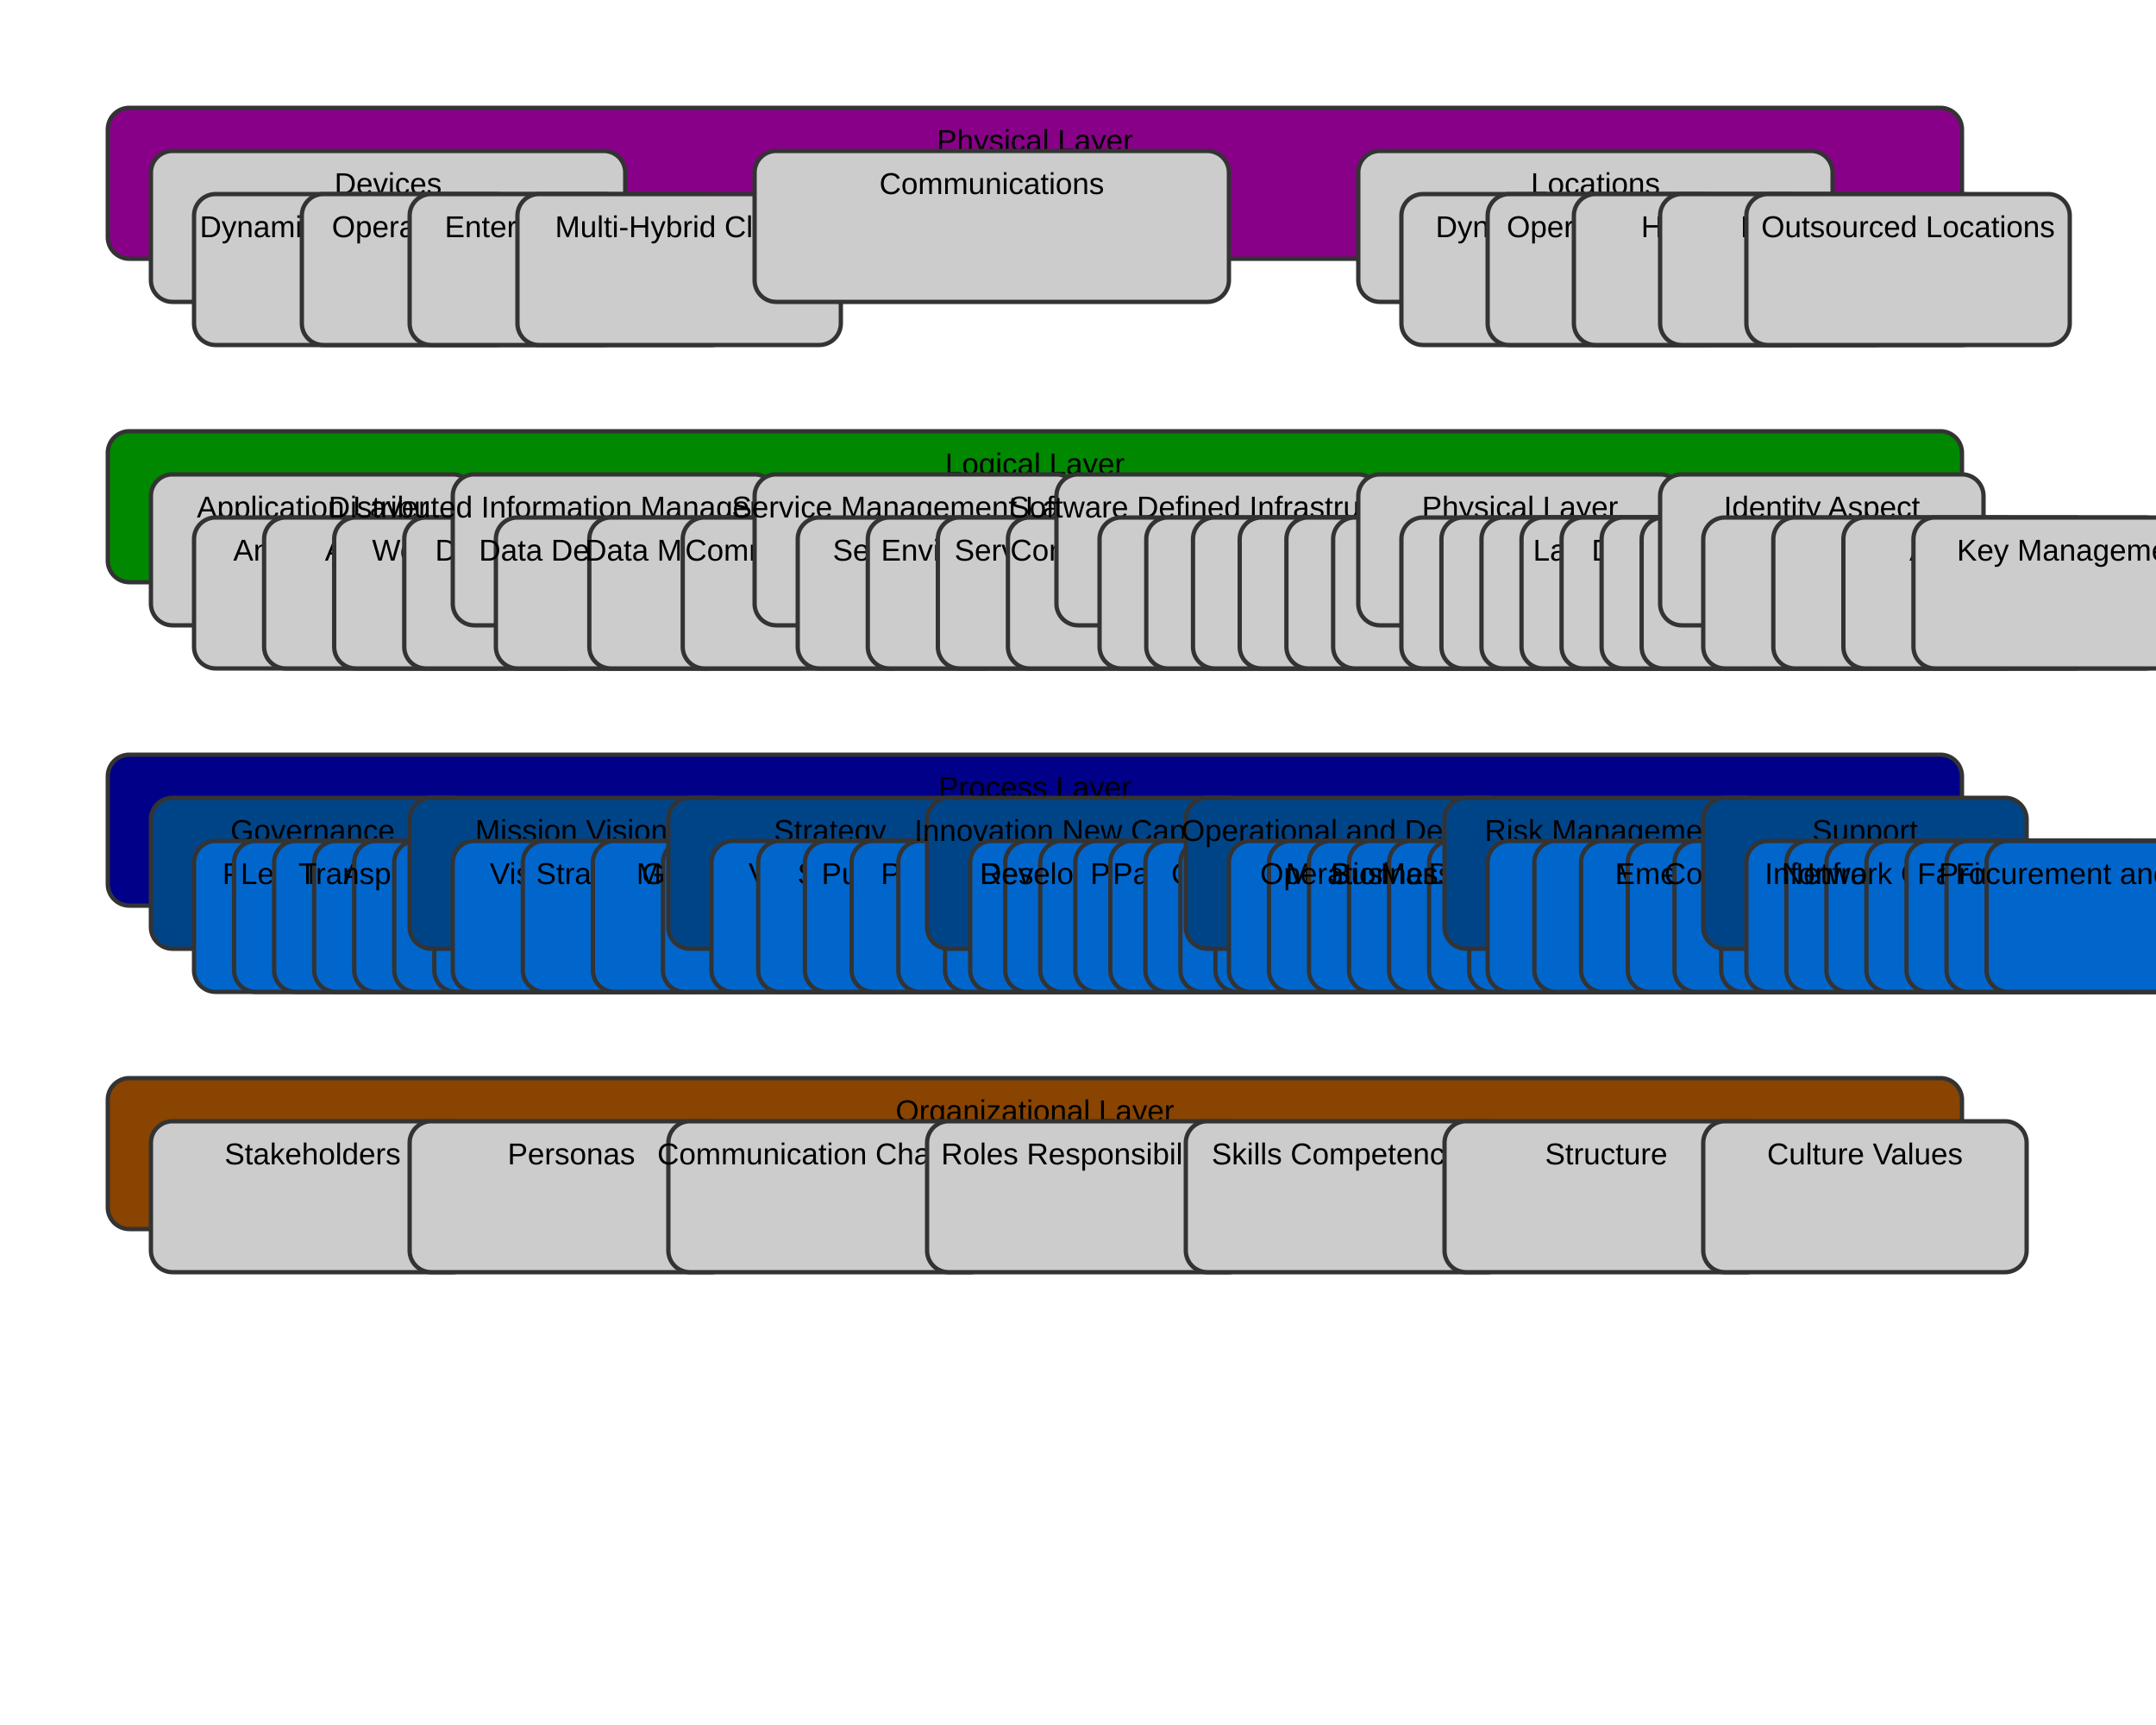
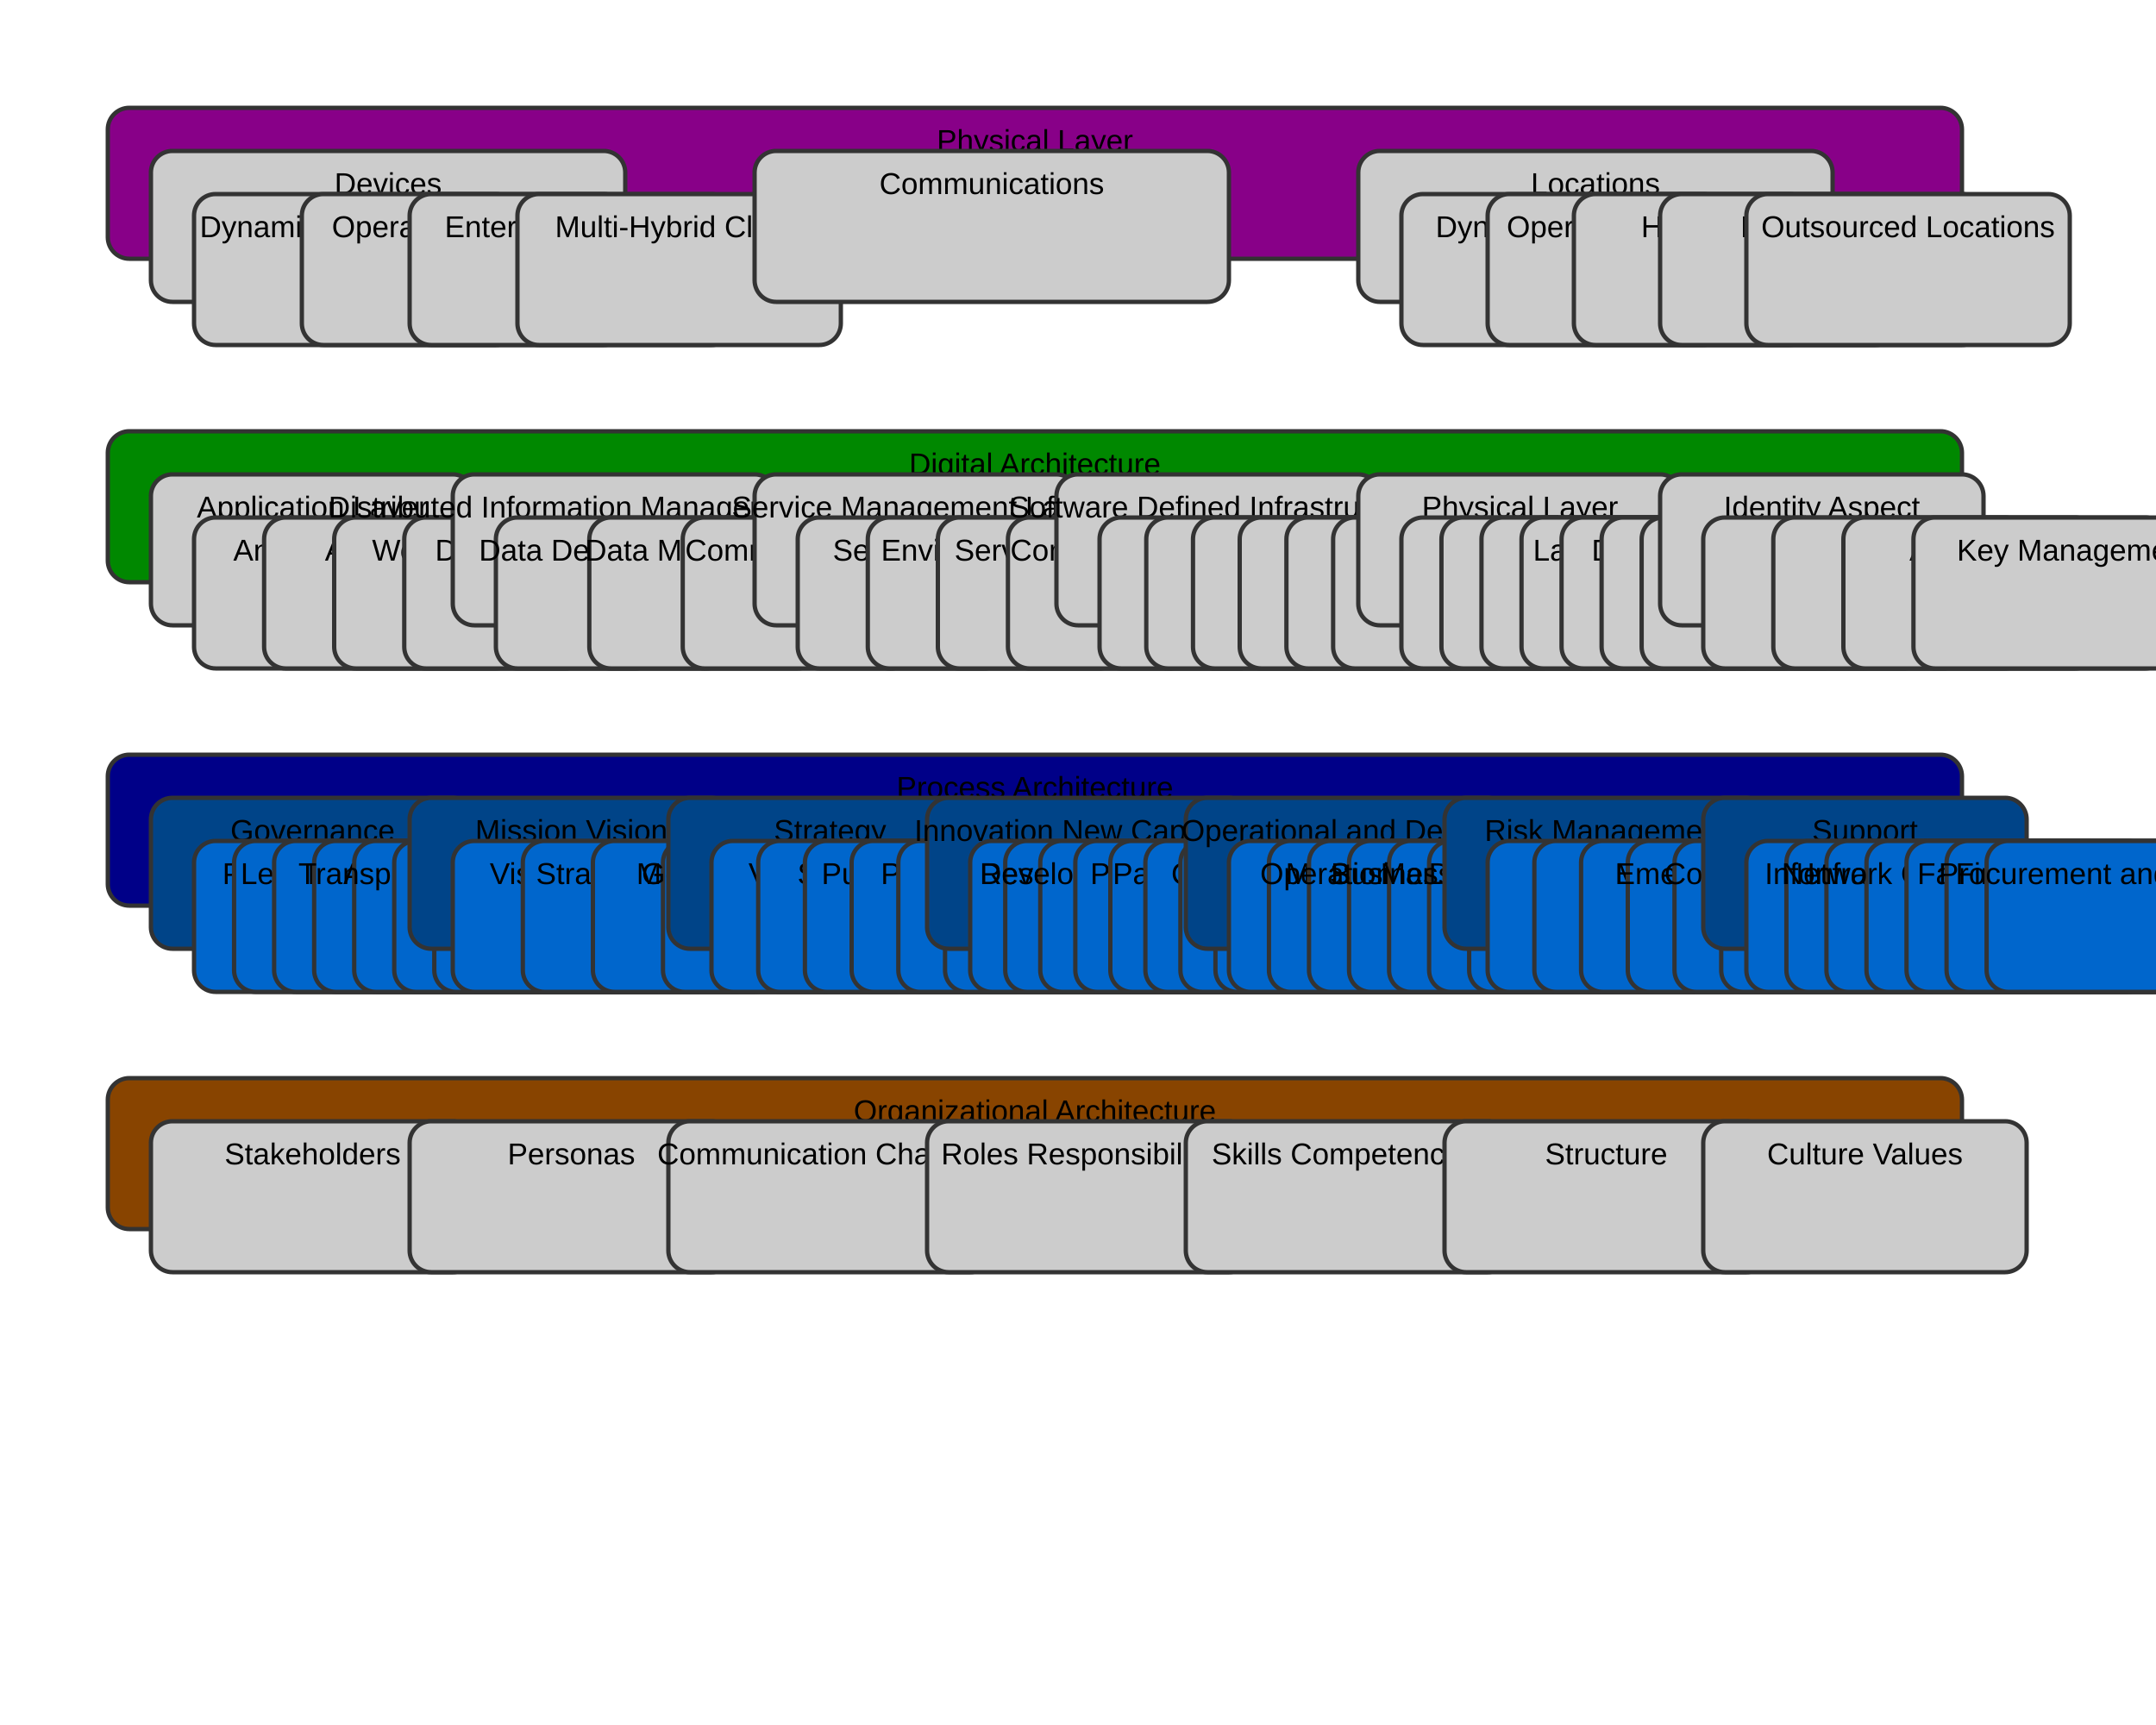
<svg xmlns="http://www.w3.org/2000/svg" width="1000" height="800" viewBox="0 0 1000 800" style="font-family: Arial, sans-serif;">
  <rect width="100%" height="100%" fill="white" />
  <rect x="50" y="50" width="860" height="70" fill="#880088" stroke="#333" stroke-width="2" rx="10" ry="10" />
  <text x="480" y="70" fill="black" font-size="14" text-anchor="middle">Physical Layer</text>
  <rect x="70" y="70" width="220" height="70" fill="#CCCCCC" stroke="#333" stroke-width="2" rx="10" ry="10" />
  <text x="180" y="90" fill="black" font-size="14" text-anchor="middle">Devices</text>
  <rect x="90" y="90" width="150" height="70" fill="#CCCCCC" stroke="#333" stroke-width="2" rx="10" ry="10" />
  <text x="165" y="110" fill="black" font-size="14" text-anchor="middle">Dynamic Edge Devices</text>
  <rect x="140" y="90" width="150" height="70" fill="#CCCCCC" stroke="#333" stroke-width="2" rx="10" ry="10" />
  <text x="215" y="110" fill="black" font-size="14" text-anchor="middle">Operations Devices</text>
  <rect x="190" y="90" width="150" height="70" fill="#CCCCCC" stroke="#333" stroke-width="2" rx="10" ry="10" />
  <text x="265" y="110" fill="black" font-size="14" text-anchor="middle">Enterprise Devices</text>
  <rect x="240" y="90" width="150" height="70" fill="#CCCCCC" stroke="#333" stroke-width="2" rx="10" ry="10" />
  <text x="315" y="110" fill="black" font-size="14" text-anchor="middle">Multi-Hybrid Cloud</text>
  <rect x="350" y="70" width="220" height="70" fill="#CCCCCC" stroke="#333" stroke-width="2" rx="10" ry="10" />
  <text x="460" y="90" fill="black" font-size="14" text-anchor="middle">Communications</text>
  <rect x="630" y="70" width="220" height="70" fill="#CCCCCC" stroke="#333" stroke-width="2" rx="10" ry="10" />
  <text x="740" y="90" fill="black" font-size="14" text-anchor="middle">Locations</text>
  <rect x="650" y="90" width="150" height="70" fill="#CCCCCC" stroke="#333" stroke-width="2" rx="10" ry="10" />
  <text x="725" y="110" fill="black" font-size="14" text-anchor="middle">Dynamic Locations</text>
  <rect x="690" y="90" width="150" height="70" fill="#CCCCCC" stroke="#333" stroke-width="2" rx="10" ry="10" />
  <text x="765" y="110" fill="black" font-size="14" text-anchor="middle">Operations Locations</text>
  <rect x="730" y="90" width="150" height="70" fill="#CCCCCC" stroke="#333" stroke-width="2" rx="10" ry="10" />
  <text x="805" y="110" fill="black" font-size="14" text-anchor="middle">Hybrid Offices</text>
  <rect x="770" y="90" width="150" height="70" fill="#CCCCCC" stroke="#333" stroke-width="2" rx="10" ry="10" />
  <text x="845" y="110" fill="black" font-size="14" text-anchor="middle">Datacenters</text>
  <rect x="810" y="90" width="150" height="70" fill="#CCCCCC" stroke="#333" stroke-width="2" rx="10" ry="10" />
  <text x="885" y="110" fill="black" font-size="14" text-anchor="middle">Outsourced Locations</text>
  <rect x="50" y="200" width="860" height="70" fill="#008800" stroke="#333" stroke-width="2" rx="10" ry="10" />
-   <text x="480" y="220" fill="black" font-size="14" text-anchor="middle">Logical Layer</text>
+   <text x="480" y="220" fill="black" font-size="14" text-anchor="middle">Digital Architecture</text>
  <rect x="70" y="220" width="150" height="70" fill="#CCCCCC" stroke="#333" stroke-width="2" rx="10" ry="10" />
  <text x="145" y="240" fill="black" font-size="14" text-anchor="middle">Application Layer</text>
  <rect x="90" y="240" width="150" height="70" fill="#CCCCCC" stroke="#333" stroke-width="2" rx="10" ry="10" />
  <text x="165" y="260" fill="black" font-size="14" text-anchor="middle">Analytics Services</text>
  <rect x="122.5" y="240" width="150" height="70" fill="#CCCCCC" stroke="#333" stroke-width="2" rx="10" ry="10" />
  <text x="197.5" y="260" fill="black" font-size="14" text-anchor="middle">AI ML Services</text>
  <rect x="155" y="240" width="150" height="70" fill="#CCCCCC" stroke="#333" stroke-width="2" rx="10" ry="10" />
  <text x="230" y="260" fill="black" font-size="14" text-anchor="middle">Workflow Services</text>
  <rect x="187.5" y="240" width="150" height="70" fill="#CCCCCC" stroke="#333" stroke-width="2" rx="10" ry="10" />
  <text x="262.5" y="260" fill="black" font-size="14" text-anchor="middle">Developer Services</text>
  <rect x="210" y="220" width="150" height="70" fill="#CCCCCC" stroke="#333" stroke-width="2" rx="10" ry="10" />
  <text x="285" y="240" fill="black" font-size="14" text-anchor="middle">Distributed Information Management Layer
    </text>
  <rect x="230" y="240" width="150" height="70" fill="#CCCCCC" stroke="#333" stroke-width="2" rx="10" ry="10" />
  <text x="305" y="260" fill="black" font-size="14" text-anchor="middle">Data Definition Framework</text>
  <rect x="273.333" y="240" width="150" height="70" fill="#CCCCCC" stroke="#333" stroke-width="2" rx="10" ry="10" />
  <text x="348.333" y="260" fill="black" font-size="14" text-anchor="middle">Data Management Layer</text>
  <rect x="316.667" y="240" width="150" height="70" fill="#CCCCCC" stroke="#333" stroke-width="2" rx="10" ry="10" />
  <text x="391.667" y="260" fill="black" font-size="14" text-anchor="middle">Common Data Services</text>
  <rect x="350" y="220" width="150" height="70" fill="#CCCCCC" stroke="#333" stroke-width="2" rx="10" ry="10" />
  <text x="425" y="240" fill="black" font-size="14" text-anchor="middle">Service Management Layer</text>
  <rect x="370" y="240" width="150" height="70" fill="#CCCCCC" stroke="#333" stroke-width="2" rx="10" ry="10" />
  <text x="445" y="260" fill="black" font-size="14" text-anchor="middle">Service Repository</text>
  <rect x="402.5" y="240" width="150" height="70" fill="#CCCCCC" stroke="#333" stroke-width="2" rx="10" ry="10" />
  <text x="477.5" y="260" fill="black" font-size="14" text-anchor="middle">Environment Manager</text>
  <rect x="435" y="240" width="150" height="70" fill="#CCCCCC" stroke="#333" stroke-width="2" rx="10" ry="10" />
  <text x="510" y="260" fill="black" font-size="14" text-anchor="middle">Service Orchestration</text>
  <rect x="467.5" y="240" width="150" height="70" fill="#CCCCCC" stroke="#333" stroke-width="2" rx="10" ry="10" />
  <text x="542.5" y="260" fill="black" font-size="14" text-anchor="middle">Common Data Services</text>
  <rect x="490" y="220" width="150" height="70" fill="#CCCCCC" stroke="#333" stroke-width="2" rx="10" ry="10" />
  <text x="565" y="240" fill="black" font-size="14" text-anchor="middle">Software Defined Infrastructure</text>
  <rect x="510" y="240" width="150" height="70" fill="#CCCCCC" stroke="#333" stroke-width="2" rx="10" ry="10" />
  <text x="585" y="260" fill="black" font-size="14" text-anchor="middle">Orchestration</text>
  <rect x="531.667" y="240" width="150" height="70" fill="#CCCCCC" stroke="#333" stroke-width="2" rx="10" ry="10" />
  <text x="606.667" y="260" fill="black" font-size="14" text-anchor="middle">Compute</text>
  <rect x="553.333" y="240" width="150" height="70" fill="#CCCCCC" stroke="#333" stroke-width="2" rx="10" ry="10" />
  <text x="628.333" y="260" fill="black" font-size="14" text-anchor="middle">Storage</text>
  <rect x="575" y="240" width="150" height="70" fill="#CCCCCC" stroke="#333" stroke-width="2" rx="10" ry="10" />
  <text x="650" y="260" fill="black" font-size="14" text-anchor="middle">Network</text>
  <rect x="596.667" y="240" width="150" height="70" fill="#CCCCCC" stroke="#333" stroke-width="2" rx="10" ry="10" />
  <text x="671.667" y="260" fill="black" font-size="14" text-anchor="middle">Accelerators</text>
  <rect x="618.333" y="240" width="150" height="70" fill="#CCCCCC" stroke="#333" stroke-width="2" rx="10" ry="10" />
  <text x="693.333" y="260" fill="black" font-size="14" text-anchor="middle">Security</text>
  <rect x="630" y="220" width="150" height="70" fill="#CCCCCC" stroke="#333" stroke-width="2" rx="10" ry="10" />
  <text x="705" y="240" fill="black" font-size="14" text-anchor="middle">Physical Layer</text>
  <rect x="650" y="240" width="150" height="70" fill="#CCCCCC" stroke="#333" stroke-width="2" rx="10" ry="10" />
  <text x="725" y="260" fill="black" font-size="14" text-anchor="middle">IoT Devices</text>
  <rect x="668.571" y="240" width="150" height="70" fill="#CCCCCC" stroke="#333" stroke-width="2" rx="10" ry="10" />
  <text x="743.571" y="260" fill="black" font-size="14" text-anchor="middle">OT Devices</text>
  <rect x="687.143" y="240" width="150" height="70" fill="#CCCCCC" stroke="#333" stroke-width="2" rx="10" ry="10" />
  <text x="762.143" y="260" fill="black" font-size="14" text-anchor="middle">Mobile Devices</text>
  <rect x="705.714" y="240" width="150" height="70" fill="#CCCCCC" stroke="#333" stroke-width="2" rx="10" ry="10" />
  <text x="780.714" y="260" fill="black" font-size="14" text-anchor="middle">Labtops and Desktops</text>
  <rect x="724.286" y="240" width="150" height="70" fill="#CCCCCC" stroke="#333" stroke-width="2" rx="10" ry="10" />
  <text x="799.286" y="260" fill="black" font-size="14" text-anchor="middle">Datacenter Devices</text>
  <rect x="742.857" y="240" width="150" height="70" fill="#CCCCCC" stroke="#333" stroke-width="2" rx="10" ry="10" />
  <text x="817.857" y="260" fill="black" font-size="14" text-anchor="middle">Private Cloud</text>
  <rect x="761.429" y="240" width="150" height="70" fill="#CCCCCC" stroke="#333" stroke-width="2" rx="10" ry="10" />
  <text x="836.429" y="260" fill="black" font-size="14" text-anchor="middle">Public Cloud</text>
  <rect x="770" y="220" width="150" height="70" fill="#CCCCCC" stroke="#333" stroke-width="2" rx="10" ry="10" />
  <text x="845" y="240" fill="black" font-size="14" text-anchor="middle">Identity Aspect</text>
  <rect x="790" y="240" width="150" height="70" fill="#CCCCCC" stroke="#333" stroke-width="2" rx="10" ry="10" />
  <text x="865" y="260" fill="black" font-size="14" text-anchor="middle">Access</text>
  <rect x="822.5" y="240" width="150" height="70" fill="#CCCCCC" stroke="#333" stroke-width="2" rx="10" ry="10" />
  <text x="897.5" y="260" fill="black" font-size="14" text-anchor="middle">Authorization</text>
  <rect x="855" y="240" width="150" height="70" fill="#CCCCCC" stroke="#333" stroke-width="2" rx="10" ry="10" />
  <text x="930" y="260" fill="black" font-size="14" text-anchor="middle">Authentication</text>
  <rect x="887.5" y="240" width="150" height="70" fill="#CCCCCC" stroke="#333" stroke-width="2" rx="10" ry="10" />
  <text x="962.5" y="260" fill="black" font-size="14" text-anchor="middle">Key Management</text>
  <rect x="50" y="350" width="860" height="70" fill="#000088" stroke="#333" stroke-width="2" rx="10" ry="10" />
-   <text x="480" y="370" fill="black" font-size="14" text-anchor="middle">Process Layer</text>
+   <text x="480" y="370" fill="black" font-size="14" text-anchor="middle">Process Architecture</text>
  <rect x="70" y="370" width="150" height="70" fill="#004488" stroke="#333" stroke-width="2" rx="10" ry="10" />
  <text x="145" y="390" fill="black" font-size="14" text-anchor="middle">Governance</text>
  <rect x="90" y="390" width="150" height="70" fill="#0066cc" stroke="#333" stroke-width="2" rx="10" ry="10" />
  <text x="165" y="410" fill="black" font-size="14" text-anchor="middle">Policy Development</text>
  <rect x="108.571" y="390" width="150" height="70" fill="#0066cc" stroke="#333" stroke-width="2" rx="10" ry="10" />
  <text x="183.571" y="410" fill="black" font-size="14" text-anchor="middle">Legislative Compliance</text>
  <rect x="127.143" y="390" width="150" height="70" fill="#0066cc" stroke="#333" stroke-width="2" rx="10" ry="10" />
  <text x="202.143" y="410" fill="black" font-size="14" text-anchor="middle">Ethics and Integrity</text>
  <rect x="145.714" y="390" width="150" height="70" fill="#0066cc" stroke="#333" stroke-width="2" rx="10" ry="10" />
  <text x="220.714" y="410" fill="black" font-size="14" text-anchor="middle">Audit and Oversight</text>
  <rect x="164.286" y="390" width="150" height="70" fill="#0066cc" stroke="#333" stroke-width="2" rx="10" ry="10" />
  <text x="239.286" y="410" fill="black" font-size="14" text-anchor="middle">Transparency and
        Accountability
    </text>
  <rect x="182.857" y="390" width="150" height="70" fill="#0066cc" stroke="#333" stroke-width="2" rx="10" ry="10" />
  <text x="257.857" y="410" fill="black" font-size="14" text-anchor="middle">Data Governance</text>
  <rect x="201.429" y="390" width="150" height="70" fill="#0066cc" stroke="#333" stroke-width="2" rx="10" ry="10" />
  <text x="276.429" y="410" fill="black" font-size="14" text-anchor="middle">Legal Services</text>
  <rect x="190" y="370" width="150" height="70" fill="#004488" stroke="#333" stroke-width="2" rx="10" ry="10" />
  <text x="265" y="390" fill="black" font-size="14" text-anchor="middle">Mission Vision</text>
  <rect x="210" y="390" width="150" height="70" fill="#0066cc" stroke="#333" stroke-width="2" rx="10" ry="10" />
  <text x="285" y="410" fill="black" font-size="14" text-anchor="middle">Vision Formulation</text>
  <rect x="242.5" y="390" width="150" height="70" fill="#0066cc" stroke="#333" stroke-width="2" rx="10" ry="10" />
  <text x="317.5" y="410" fill="black" font-size="14" text-anchor="middle">Strategy Management</text>
  <rect x="275" y="390" width="150" height="70" fill="#0066cc" stroke="#333" stroke-width="2" rx="10" ry="10" />
  <text x="350" y="410" fill="black" font-size="14" text-anchor="middle">Mission Definition</text>
  <rect x="307.5" y="390" width="150" height="70" fill="#0066cc" stroke="#333" stroke-width="2" rx="10" ry="10" />
  <text x="382.5" y="410" fill="black" font-size="14" text-anchor="middle">Goal Setting and Alignment</text>
  <rect x="310" y="370" width="150" height="70" fill="#004488" stroke="#333" stroke-width="2" rx="10" ry="10" />
  <text x="385" y="390" fill="black" font-size="14" text-anchor="middle">Strategy</text>
  <rect x="330" y="390" width="150" height="70" fill="#0066cc" stroke="#333" stroke-width="2" rx="10" ry="10" />
  <text x="405" y="410" fill="black" font-size="14" text-anchor="middle">Vision Formulation</text>
  <rect x="351.667" y="390" width="150" height="70" fill="#0066cc" stroke="#333" stroke-width="2" rx="10" ry="10" />
  <text x="426.667" y="410" fill="black" font-size="14" text-anchor="middle">Strategic Planning</text>
  <rect x="373.333" y="390" width="150" height="70" fill="#0066cc" stroke="#333" stroke-width="2" rx="10" ry="10" />
  <text x="448.333" y="410" fill="black" font-size="14" text-anchor="middle">Public Policy Analysis</text>
  <rect x="395" y="390" width="150" height="70" fill="#0066cc" stroke="#333" stroke-width="2" rx="10" ry="10" />
  <text x="470" y="410" fill="black" font-size="14" text-anchor="middle">Program Evaluation</text>
  <rect x="416.667" y="390" width="150" height="70" fill="#0066cc" stroke="#333" stroke-width="2" rx="10" ry="10" />
  <text x="491.667" y="410" fill="black" font-size="14" text-anchor="middle">Resource Allocation</text>
  <rect x="438.333" y="390" width="150" height="70" fill="#0066cc" stroke="#333" stroke-width="2" rx="10" ry="10" />
  <text x="513.333" y="410" fill="black" font-size="14" text-anchor="middle">Performance Measurement</text>
  <rect x="430" y="370" width="150" height="70" fill="#004488" stroke="#333" stroke-width="2" rx="10" ry="10" />
  <text x="505" y="390" fill="black" font-size="14" text-anchor="middle">Innovation New Capability</text>
  <rect x="450" y="390" width="150" height="70" fill="#0066cc" stroke="#333" stroke-width="2" rx="10" ry="10" />
  <text x="525" y="410" fill="black" font-size="14" text-anchor="middle">Ideation Processes</text>
  <rect x="466.25" y="390" width="150" height="70" fill="#0066cc" stroke="#333" stroke-width="2" rx="10" ry="10" />
  <text x="541.25" y="410" fill="black" font-size="14" text-anchor="middle">Research and Development</text>
  <rect x="482.5" y="390" width="150" height="70" fill="#0066cc" stroke="#333" stroke-width="2" rx="10" ry="10" />
  <text x="557.5" y="410" fill="black" font-size="14" text-anchor="middle">Develop Digital Services Process</text>
  <rect x="498.75" y="390" width="150" height="70" fill="#0066cc" stroke="#333" stroke-width="2" rx="10" ry="10" />
  <text x="573.75" y="410" fill="black" font-size="14" text-anchor="middle">Process Improvement</text>
  <rect x="515" y="390" width="150" height="70" fill="#0066cc" stroke="#333" stroke-width="2" rx="10" ry="10" />
  <text x="590" y="410" fill="black" font-size="14" text-anchor="middle">Partnerships Processes</text>
  <rect x="531.25" y="390" width="150" height="70" fill="#0066cc" stroke="#333" stroke-width="2" rx="10" ry="10" />
  <text x="606.25" y="410" fill="black" font-size="14" text-anchor="middle">Citizen Engagement</text>
  <rect x="547.5" y="390" width="150" height="70" fill="#0066cc" stroke="#333" stroke-width="2" rx="10" ry="10" />
  <text x="622.5" y="410" fill="black" font-size="14" text-anchor="middle">PR and Marketing</text>
  <rect x="563.75" y="390" width="150" height="70" fill="#0066cc" stroke="#333" stroke-width="2" rx="10" ry="10" />
  <text x="638.75" y="410" fill="black" font-size="14" text-anchor="middle">Revenue Acceleration</text>
  <rect x="550" y="370" width="150" height="70" fill="#004488" stroke="#333" stroke-width="2" rx="10" ry="10" />
  <text x="625" y="390" fill="black" font-size="14" text-anchor="middle">Operational and Delivery</text>
  <rect x="570" y="390" width="150" height="70" fill="#0066cc" stroke="#333" stroke-width="2" rx="10" ry="10" />
  <text x="645" y="410" fill="black" font-size="14" text-anchor="middle">Service Delivery</text>
  <rect x="588.571" y="390" width="150" height="70" fill="#0066cc" stroke="#333" stroke-width="2" rx="10" ry="10" />
  <text x="663.571" y="410" fill="black" font-size="14" text-anchor="middle">Monitoring Processes</text>
  <rect x="607.143" y="390" width="150" height="70" fill="#0066cc" stroke="#333" stroke-width="2" rx="10" ry="10" />
  <text x="682.143" y="410" fill="black" font-size="14" text-anchor="middle">Service Maintenance</text>
  <rect x="625.714" y="390" width="150" height="70" fill="#0066cc" stroke="#333" stroke-width="2" rx="10" ry="10" />
  <text x="700.714" y="410" fill="black" font-size="14" text-anchor="middle">Operational Technology
        Management
    </text>
  <rect x="644.286" y="390" width="150" height="70" fill="#0066cc" stroke="#333" stroke-width="2" rx="10" ry="10" />
  <text x="719.286" y="410" fill="black" font-size="14" text-anchor="middle">Manufacturing Processes</text>
  <rect x="662.857" y="390" width="150" height="70" fill="#0066cc" stroke="#333" stroke-width="2" rx="10" ry="10" />
  <text x="737.857" y="410" fill="black" font-size="14" text-anchor="middle">Business Continuity Disaster
        Recovery
    </text>
  <rect x="681.429" y="390" width="150" height="70" fill="#0066cc" stroke="#333" stroke-width="2" rx="10" ry="10" />
  <text x="756.429" y="410" fill="black" font-size="14" text-anchor="middle">Data Operations Management
    </text>
  <rect x="670" y="370" width="150" height="70" fill="#004488" stroke="#333" stroke-width="2" rx="10" ry="10" />
  <text x="745" y="390" fill="black" font-size="14" text-anchor="middle">Risk Management</text>
  <rect x="690" y="390" width="150" height="70" fill="#0066cc" stroke="#333" stroke-width="2" rx="10" ry="10" />
  <text x="765" y="410" fill="black" font-size="14" text-anchor="middle">Risk Identification</text>
  <rect x="711.667" y="390" width="150" height="70" fill="#0066cc" stroke="#333" stroke-width="2" rx="10" ry="10" />
  <text x="786.667" y="410" fill="black" font-size="14" text-anchor="middle">Risk Analysis</text>
  <rect x="733.333" y="390" width="150" height="70" fill="#0066cc" stroke="#333" stroke-width="2" rx="10" ry="10" />
  <text x="808.333" y="410" fill="black" font-size="14" text-anchor="middle">Mitigation Planning</text>
  <rect x="755" y="390" width="150" height="70" fill="#0066cc" stroke="#333" stroke-width="2" rx="10" ry="10" />
  <text x="830" y="410" fill="black" font-size="14" text-anchor="middle">Emergency Preparedness</text>
  <rect x="776.667" y="390" width="150" height="70" fill="#0066cc" stroke="#333" stroke-width="2" rx="10" ry="10" />
  <text x="851.667" y="410" fill="black" font-size="14" text-anchor="middle">Compliance Management</text>
  <rect x="798.333" y="390" width="150" height="70" fill="#0066cc" stroke="#333" stroke-width="2" rx="10" ry="10" />
  <text x="873.333" y="410" fill="black" font-size="14" text-anchor="middle">Cybersecurity</text>
  <rect x="790" y="370" width="150" height="70" fill="#004488" stroke="#333" stroke-width="2" rx="10" ry="10" />
  <text x="865" y="390" fill="black" font-size="14" text-anchor="middle">Support</text>
  <rect x="810" y="390" width="150" height="70" fill="#0066cc" stroke="#333" stroke-width="2" rx="10" ry="10" />
  <text x="885" y="410" fill="black" font-size="14" text-anchor="middle">Human Resources</text>
  <rect x="828.571" y="390" width="150" height="70" fill="#0066cc" stroke="#333" stroke-width="2" rx="10" ry="10" />
  <text x="903.571" y="410" fill="black" font-size="14" text-anchor="middle">Information Technology (IT)
    </text>
  <rect x="847.143" y="390" width="150" height="70" fill="#0066cc" stroke="#333" stroke-width="2" rx="10" ry="10" />
  <text x="922.143" y="410" fill="black" font-size="14" text-anchor="middle">Infrastructure Management
    </text>
  <rect x="865.714" y="390" width="150" height="70" fill="#0066cc" stroke="#333" stroke-width="2" rx="10" ry="10" />
  <text x="940.714" y="410" fill="black" font-size="14" text-anchor="middle">Network Communications
        Processes
    </text>
  <rect x="884.286" y="390" width="150" height="70" fill="#0066cc" stroke="#333" stroke-width="2" rx="10" ry="10" />
  <text x="959.286" y="410" fill="black" font-size="14" text-anchor="middle">Facilities Management</text>
  <rect x="902.857" y="390" width="150" height="70" fill="#0066cc" stroke="#333" stroke-width="2" rx="10" ry="10" />
  <text x="977.857" y="410" fill="black" font-size="14" text-anchor="middle">Financial Management</text>
  <rect x="921.429" y="390" width="150" height="70" fill="#0066cc" stroke="#333" stroke-width="2" rx="10" ry="10" />
  <text x="996.429" y="410" fill="black" font-size="14" text-anchor="middle">Procurement and Supply Chain
    </text>
  <rect x="50" y="500" width="860" height="70" fill="#884400" stroke="#333" stroke-width="2" rx="10" ry="10" />
-   <text x="480" y="520" fill="black" font-size="14" text-anchor="middle">Organizational Layer</text>
+   <text x="480" y="520" fill="black" font-size="14" text-anchor="middle">Organizational Architecture</text>
  <rect x="70" y="520" width="150" height="70" fill="#CCCCCC" stroke="#333" stroke-width="2" rx="10" ry="10" />
  <text x="145" y="540" fill="black" font-size="14" text-anchor="middle">Stakeholders</text>
  <rect x="190" y="520" width="150" height="70" fill="#CCCCCC" stroke="#333" stroke-width="2" rx="10" ry="10" />
  <text x="265" y="540" fill="black" font-size="14" text-anchor="middle">Personas</text>
  <rect x="310" y="520" width="150" height="70" fill="#CCCCCC" stroke="#333" stroke-width="2" rx="10" ry="10" />
  <text x="385" y="540" fill="black" font-size="14" text-anchor="middle">Communication Channels</text>
  <rect x="430" y="520" width="150" height="70" fill="#CCCCCC" stroke="#333" stroke-width="2" rx="10" ry="10" />
  <text x="505" y="540" fill="black" font-size="14" text-anchor="middle">Roles  Responsibilities</text>
  <rect x="550" y="520" width="150" height="70" fill="#CCCCCC" stroke="#333" stroke-width="2" rx="10" ry="10" />
  <text x="625" y="540" fill="black" font-size="14" text-anchor="middle">Skills  Competencies</text>
  <rect x="670" y="520" width="150" height="70" fill="#CCCCCC" stroke="#333" stroke-width="2" rx="10" ry="10" />
  <text x="745" y="540" fill="black" font-size="14" text-anchor="middle">Structure</text>
  <rect x="790" y="520" width="150" height="70" fill="#CCCCCC" stroke="#333" stroke-width="2" rx="10" ry="10" />
  <text x="865" y="540" fill="black" font-size="14" text-anchor="middle">Culture  Values</text>
</svg>
